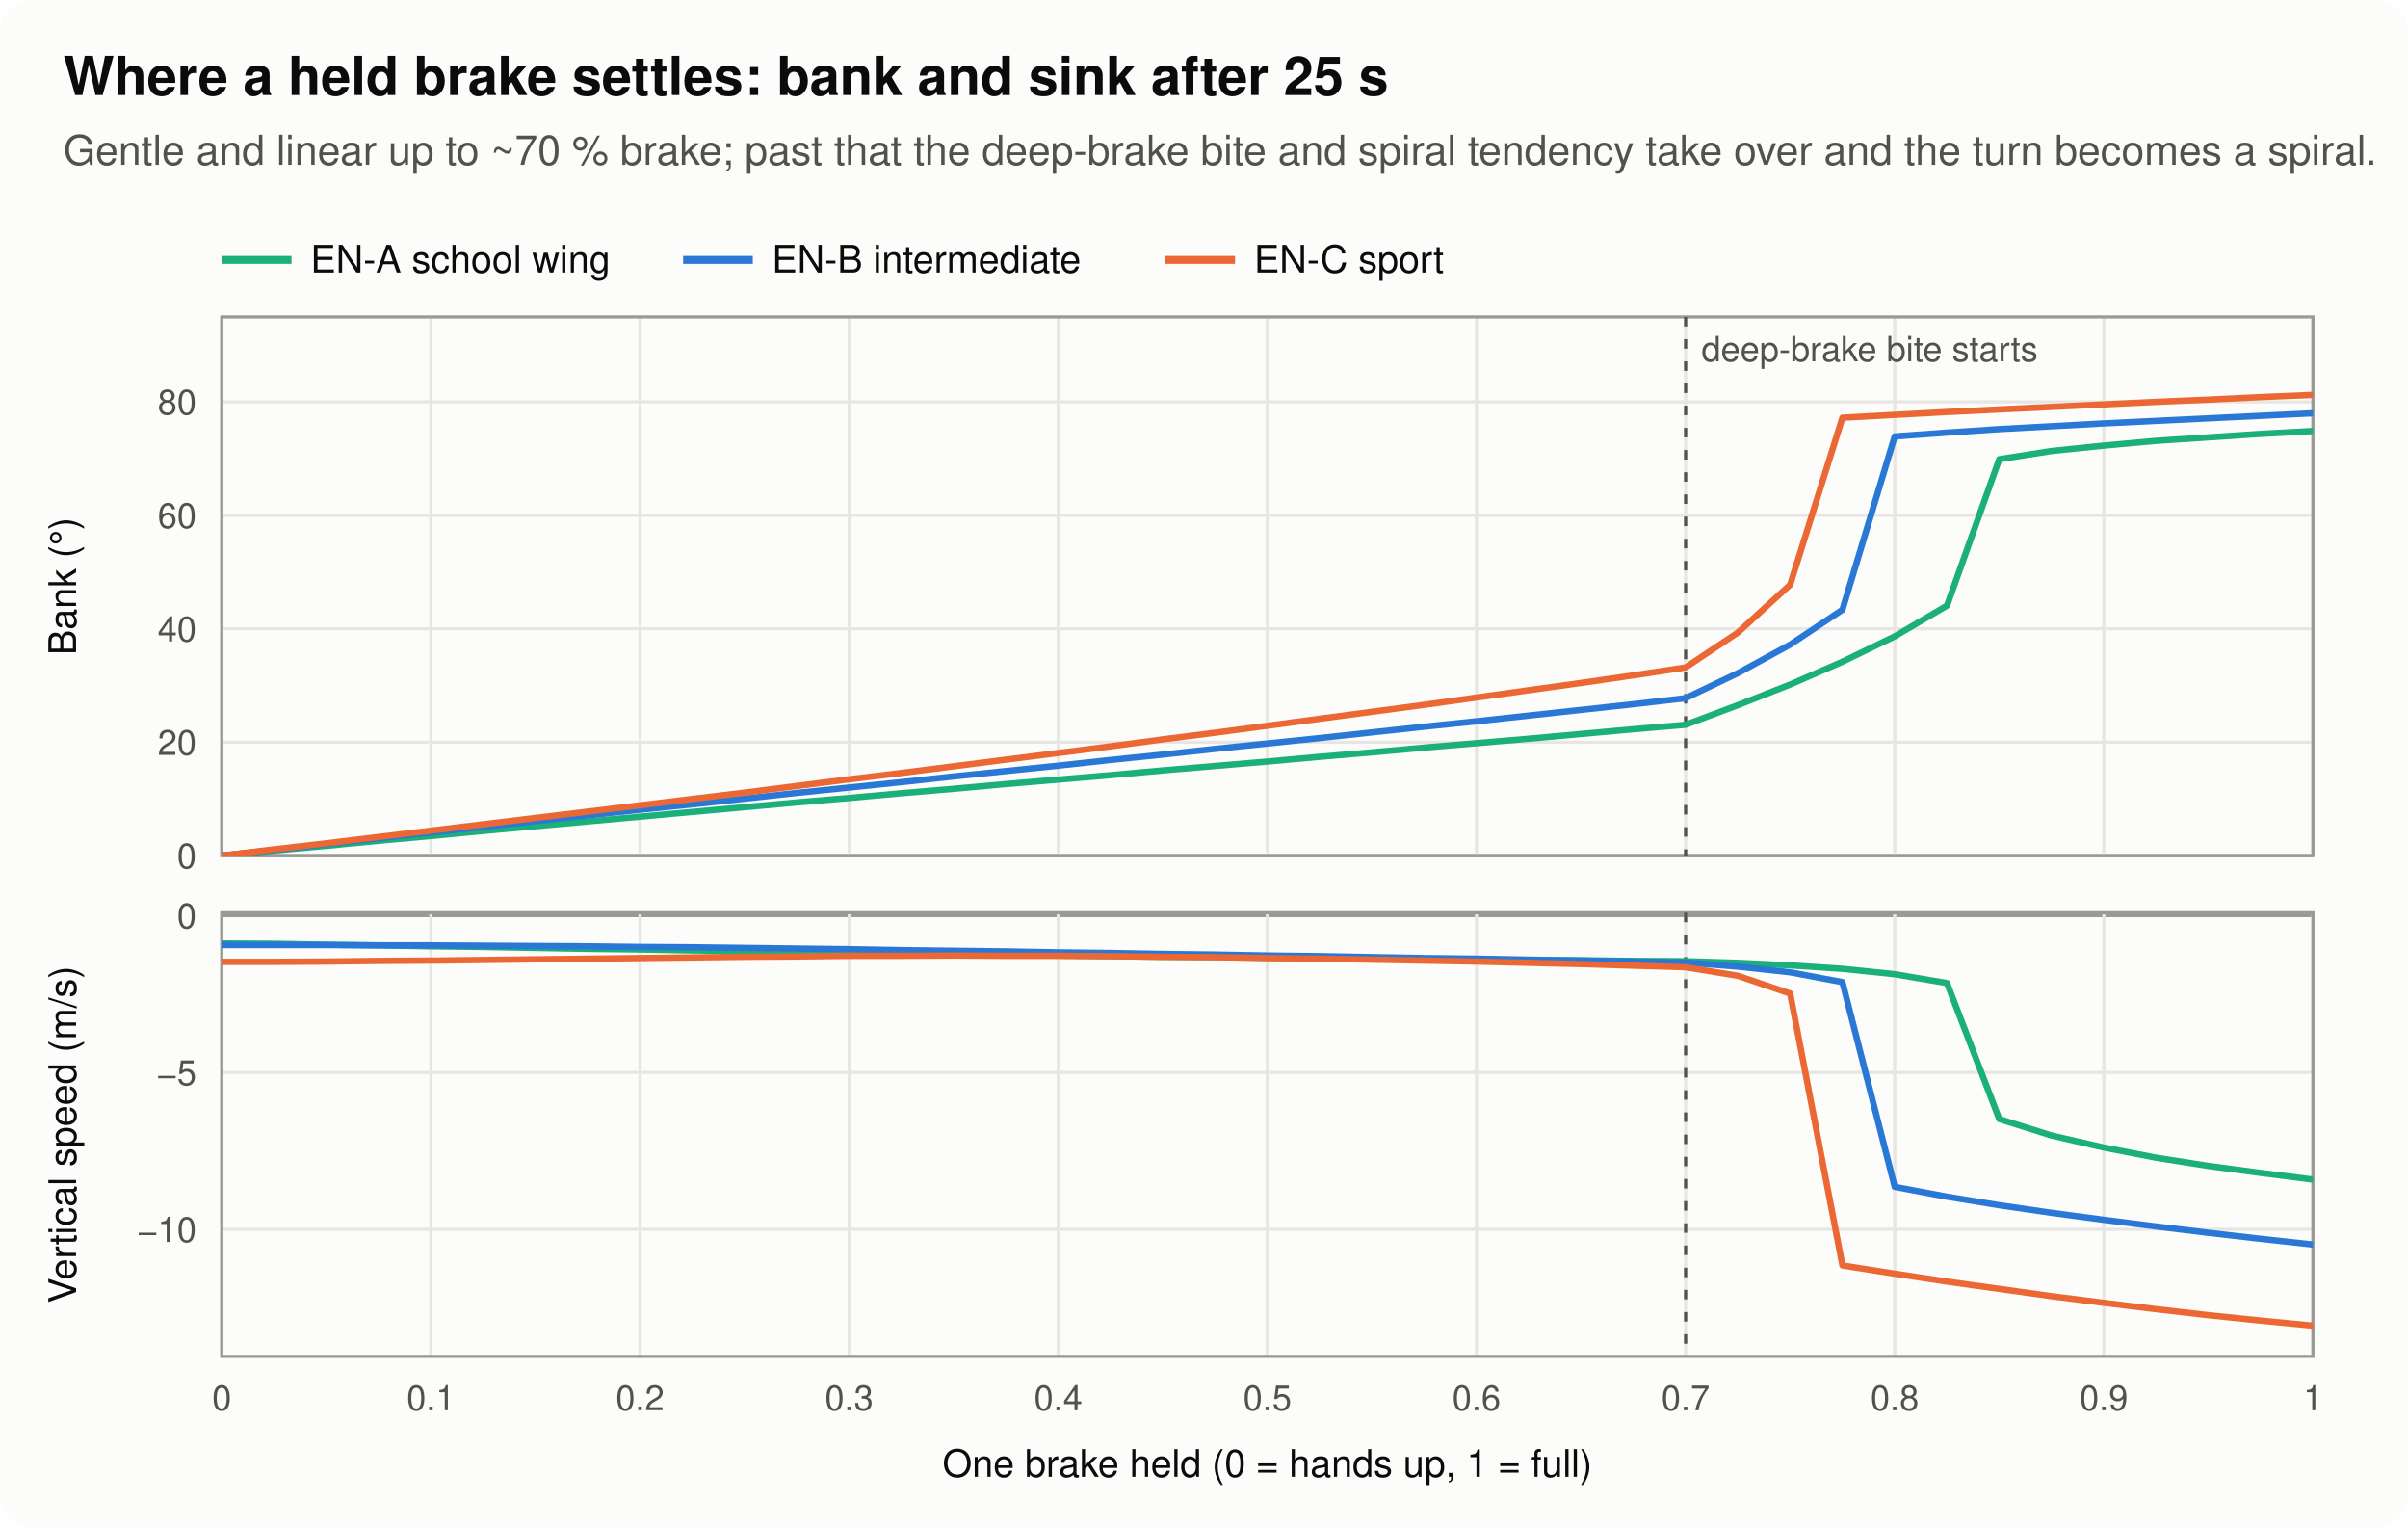
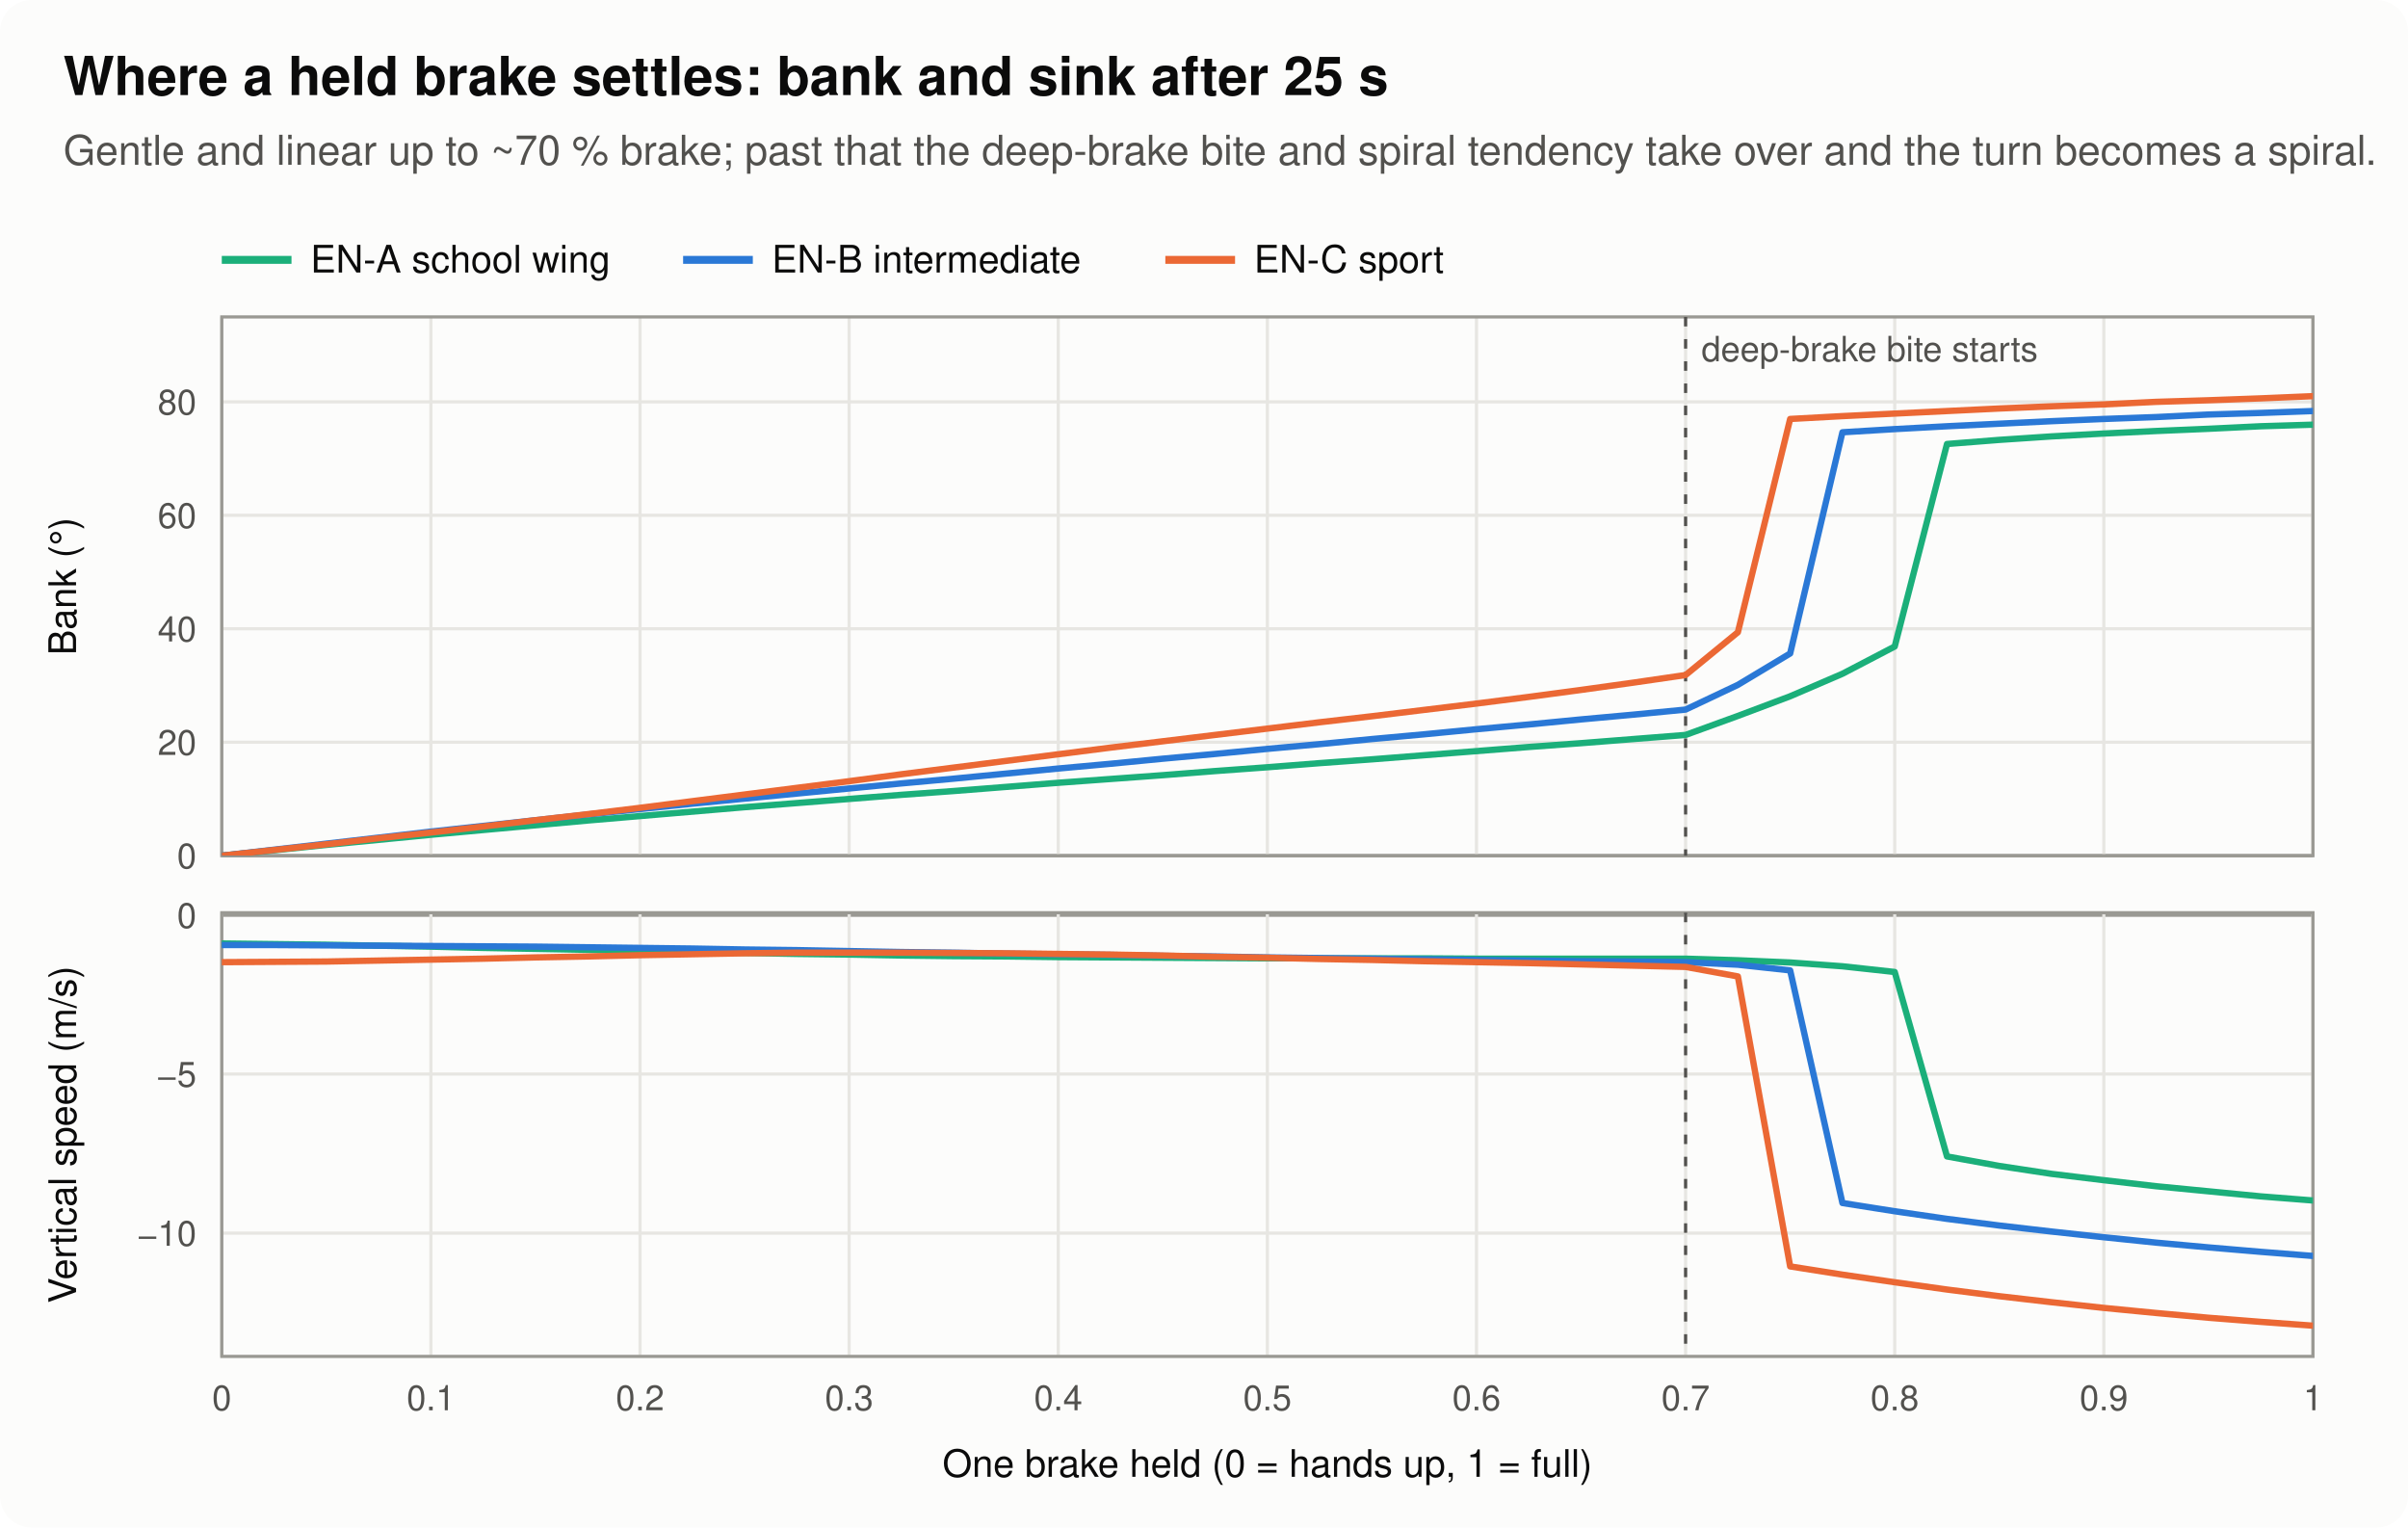
<svg xmlns="http://www.w3.org/2000/svg" width="760" height="482" viewBox="0 0 760 482" font-family="-apple-system, 'Segoe UI', Helvetica, Arial, sans-serif" role="img" aria-label="Where a held brake settles: bank and sink after 25 s">
  <rect width="100%" height="100%" rx="10" fill="#fcfcfb" />
  <text x="20" y="30" font-size="17" font-weight="600" fill="#0b0b0b">Where a held brake settles: bank and sink after 25 s</text>
  <text x="20" y="52" font-size="13" fill="#52514e">Gentle and linear up to ~70 % brake; past that the deep-brake bite and spiral tendency take over and the turn becomes a spiral.</text>
  <line x1="70" y1="82" x2="92" y2="82" stroke="#1baf7a" stroke-width="2.5" />
  <text x="98" y="86" font-size="12" fill="#0b0b0b">EN-A school wing</text>
  <line x1="215.6" y1="82" x2="237.6" y2="82" stroke="#2a78d6" stroke-width="2.5" />
  <text x="243.6" y="86" font-size="12" fill="#0b0b0b">EN-B intermediate</text>
  <line x1="367.8" y1="82" x2="389.8" y2="82" stroke="#eb6834" stroke-width="2.5" />
  <text x="395.8" y="86" font-size="12" fill="#0b0b0b">EN-C sport</text>
  <clipPath id="clip0">
    <rect x="70" y="100" width="660" height="170" />
  </clipPath>
  <line x1="70" y1="270.0" x2="730" y2="270.0" stroke="#9a9993" stroke-width="1" />
  <text x="62" y="274" font-size="11" fill="#52514e" text-anchor="end">0</text>
  <line x1="70" y1="234.2" x2="730" y2="234.2" stroke="#e7e6e2" stroke-width="1" />
  <text x="62" y="238.2" font-size="11" fill="#52514e" text-anchor="end">20</text>
  <line x1="70" y1="198.4" x2="730" y2="198.4" stroke="#e7e6e2" stroke-width="1" />
  <text x="62" y="202.4" font-size="11" fill="#52514e" text-anchor="end">40</text>
  <line x1="70" y1="162.6" x2="730" y2="162.6" stroke="#e7e6e2" stroke-width="1" />
  <text x="62" y="166.6" font-size="11" fill="#52514e" text-anchor="end">60</text>
  <line x1="70" y1="126.8" x2="730" y2="126.8" stroke="#e7e6e2" stroke-width="1" />
  <text x="62" y="130.8" font-size="11" fill="#52514e" text-anchor="end">80</text>
  <line x1="70.0" y1="100" x2="70.0" y2="270" stroke="#e7e6e2" stroke-width="1" />
  <line x1="136.0" y1="100" x2="136.0" y2="270" stroke="#e7e6e2" stroke-width="1" />
  <line x1="202.0" y1="100" x2="202.0" y2="270" stroke="#e7e6e2" stroke-width="1" />
  <line x1="268.0" y1="100" x2="268.0" y2="270" stroke="#e7e6e2" stroke-width="1" />
  <line x1="334.0" y1="100" x2="334.0" y2="270" stroke="#e7e6e2" stroke-width="1" />
  <line x1="400.0" y1="100" x2="400.0" y2="270" stroke="#e7e6e2" stroke-width="1" />
  <line x1="466.0" y1="100" x2="466.0" y2="270" stroke="#e7e6e2" stroke-width="1" />
  <line x1="532.0" y1="100" x2="532.0" y2="270" stroke="#e7e6e2" stroke-width="1" />
  <line x1="598.0" y1="100" x2="598.0" y2="270" stroke="#e7e6e2" stroke-width="1" />
  <line x1="664.0" y1="100" x2="664.0" y2="270" stroke="#e7e6e2" stroke-width="1" />
  <line x1="730.0" y1="100" x2="730.0" y2="270" stroke="#e7e6e2" stroke-width="1" />
  <rect x="70" y="100" width="660" height="170" fill="none" stroke="#9a9993" stroke-width="1" />
  <text transform="translate(24 185) rotate(-90)" font-size="12" fill="#0b0b0b" text-anchor="middle">Bank (°)</text>
  <line x1="532.0" y1="100" x2="532.0" y2="270" stroke="#52514e" stroke-width="1" stroke-dasharray="3 4" />
  <text x="537" y="114" font-size="11" fill="#52514e">deep-brake bite starts</text>
-   <polyline clip-path="url(#clip0)" points="70.0,270.0 86.5,268.4 103.0,266.9 119.5,265.3 136.0,263.8 152.5,262.2 169.0,260.7 185.5,259.2 202.0,257.7 218.5,256.2 235.0,254.7 251.5,253.2 268.0,251.8 284.5,250.3 301.0,248.9 317.5,247.4 334.0,246.0 350.5,244.6 367.0,243.1 383.5,241.7 400.0,240.3 416.5,238.8 433.0,237.4 449.5,235.9 466.0,234.5 482.5,233.1 499.0,231.6 515.5,230.1 532.0,228.7 548.5,222.5 565.0,216.0 581.5,208.8 598.0,200.8 614.5,191.1 631.0,144.9 647.5,142.3 664.0,140.6 680.5,139.1 697.0,138.0 713.5,136.9 730.0,136.0" fill="none" stroke="#1baf7a" stroke-width="2" stroke-linejoin="round" stroke-linecap="round" />
-   <polyline clip-path="url(#clip0)" points="70.0,270.0 86.5,268.2 103.0,266.3 119.5,264.5 136.0,262.7 152.5,260.9 169.0,259.1 185.5,257.3 202.0,255.5 218.5,253.8 235.0,252.0 251.5,250.2 268.0,248.5 284.5,246.8 301.0,245.0 317.5,243.3 334.0,241.6 350.5,239.8 367.0,238.1 383.5,236.3 400.0,234.6 416.5,232.9 433.0,231.1 449.5,229.3 466.0,227.6 482.5,225.8 499.0,224.0 515.5,222.2 532.0,220.3 548.5,212.4 565.0,203.4 581.5,192.4 598.0,137.7 614.5,136.5 631.0,135.4 647.5,134.5 664.0,133.6 680.5,132.8 697.0,132.0 713.5,131.2 730.0,130.4" fill="none" stroke="#2a78d6" stroke-width="2" stroke-linejoin="round" stroke-linecap="round" />
-   <polyline clip-path="url(#clip0)" points="70.0,270.0 86.5,268.0 103.0,266.1 119.5,264.1 136.0,262.1 152.5,260.1 169.0,258.1 185.5,256.1 202.0,254.1 218.5,252.1 235.0,250.1 251.5,248.0 268.0,245.9 284.5,243.9 301.0,241.8 317.5,239.7 334.0,237.6 350.5,235.5 367.0,233.3 383.5,231.2 400.0,229.0 416.5,226.8 433.0,224.6 449.5,222.4 466.0,220.1 482.5,217.8 499.0,215.5 515.5,213.1 532.0,210.6 548.5,199.6 565.0,184.5 581.5,131.8 598.0,130.9 614.5,130.0 631.0,129.2 647.5,128.4 664.0,127.6 680.5,126.8 697.0,126.1 713.5,125.3 730.0,124.6" fill="none" stroke="#eb6834" stroke-width="2" stroke-linejoin="round" stroke-linecap="round" />
+   <polyline clip-path="url(#clip0)" points="70.0,270.0 86.5,268.3 103.0,266.6 119.5,265.0 136.0,263.4 152.5,261.9 169.0,260.4 185.5,258.9 202.0,257.5 218.5,256.1 235.0,254.7 251.5,253.4 268.0,252.1 284.5,250.8 301.0,249.6 317.5,248.3 334.0,247.0 350.5,245.8 367.0,244.6 383.5,243.3 400.0,242.1 416.5,240.8 433.0,239.6 449.5,238.3 466.0,237.0 482.5,235.7 499.0,234.5 515.5,233.2 532.0,231.9 548.5,225.9 565.0,219.7 581.5,212.6 598.0,204.0 614.5,140.1 631.0,138.8 647.5,137.7 664.0,136.8 680.5,136.0 697.0,135.3 713.5,134.5 730.0,134.0" fill="none" stroke="#1baf7a" stroke-width="2" stroke-linejoin="round" stroke-linecap="round" />
+   <polyline clip-path="url(#clip0)" points="70.0,270.0 86.5,268.1 103.0,266.2 119.5,264.3 136.0,262.4 152.5,260.6 169.0,258.8 185.5,257.0 202.0,255.3 218.5,253.6 235.0,252.0 251.5,250.4 268.0,248.8 284.5,247.2 301.0,245.7 317.5,244.1 334.0,242.5 350.5,241.0 367.0,239.4 383.5,237.9 400.0,236.3 416.5,234.8 433.0,233.2 449.5,231.7 466.0,230.1 482.5,228.6 499.0,227.0 515.5,225.5 532.0,223.9 548.5,216.1 565.0,206.2 581.5,136.4 598.0,135.4 614.5,134.5 631.0,133.7 647.5,132.9 664.0,132.2 680.5,131.6 697.0,130.8 713.5,130.3 730.0,129.7" fill="none" stroke="#2a78d6" stroke-width="2" stroke-linejoin="round" stroke-linecap="round" />
+   <polyline clip-path="url(#clip0)" points="70.0,270.0 86.5,268.2 103.0,266.4 119.5,264.5 136.0,262.7 152.5,260.8 169.0,258.8 185.5,256.9 202.0,254.9 218.5,252.8 235.0,250.7 251.5,248.6 268.0,246.5 284.5,244.3 301.0,242.2 317.5,240.1 334.0,238.0 350.5,235.9 367.0,233.9 383.5,231.9 400.0,229.9 416.5,227.9 433.0,226.0 449.5,224.0 466.0,222.0 482.5,219.9 499.0,217.7 515.5,215.4 532.0,213.0 548.5,199.5 565.0,132.2 581.5,131.3 598.0,130.5 614.5,129.7 631.0,128.9 647.5,128.2 664.0,127.6 680.5,126.8 697.0,126.3 713.5,125.7 730.0,125.0" fill="none" stroke="#eb6834" stroke-width="2" stroke-linejoin="round" stroke-linecap="round" />
  <clipPath id="clip1">
    <rect x="70" y="288" width="660" height="140" />
  </clipPath>
-   <line x1="70" y1="387.9" x2="730" y2="387.9" stroke="#e7e6e2" stroke-width="1" />
-   <text x="62" y="391.9" font-size="11" fill="#52514e" text-anchor="end">−10</text>
-   <line x1="70" y1="338.4" x2="730" y2="338.4" stroke="#e7e6e2" stroke-width="1" />
-   <text x="62" y="342.4" font-size="11" fill="#52514e" text-anchor="end">−5</text>
-   <line x1="70" y1="288.9" x2="730" y2="288.9" stroke="#9a9993" stroke-width="1" />
-   <text x="62" y="292.9" font-size="11" fill="#52514e" text-anchor="end">0</text>
+   <line x1="70" y1="389.1" x2="730" y2="389.1" stroke="#e7e6e2" stroke-width="1" />
+   <text x="62" y="393.1" font-size="11" fill="#52514e" text-anchor="end">−10</text>
+   <line x1="70" y1="338.9" x2="730" y2="338.9" stroke="#e7e6e2" stroke-width="1" />
+   <text x="62" y="342.9" font-size="11" fill="#52514e" text-anchor="end">−5</text>
+   <line x1="70" y1="288.8" x2="730" y2="288.8" stroke="#9a9993" stroke-width="1" />
+   <text x="62" y="292.8" font-size="11" fill="#52514e" text-anchor="end">0</text>
  <line x1="70.0" y1="288" x2="70.0" y2="428" stroke="#e7e6e2" stroke-width="1" />
  <text x="70.0" y="445" font-size="11" fill="#52514e" text-anchor="middle">0</text>
  <line x1="136.0" y1="288" x2="136.0" y2="428" stroke="#e7e6e2" stroke-width="1" />
  <text x="136.0" y="445" font-size="11" fill="#52514e" text-anchor="middle">0.1</text>
  <line x1="202.0" y1="288" x2="202.0" y2="428" stroke="#e7e6e2" stroke-width="1" />
  <text x="202.0" y="445" font-size="11" fill="#52514e" text-anchor="middle">0.2</text>
  <line x1="268.0" y1="288" x2="268.0" y2="428" stroke="#e7e6e2" stroke-width="1" />
  <text x="268.0" y="445" font-size="11" fill="#52514e" text-anchor="middle">0.3</text>
  <line x1="334.0" y1="288" x2="334.0" y2="428" stroke="#e7e6e2" stroke-width="1" />
  <text x="334.0" y="445" font-size="11" fill="#52514e" text-anchor="middle">0.4</text>
  <line x1="400.0" y1="288" x2="400.0" y2="428" stroke="#e7e6e2" stroke-width="1" />
  <text x="400.0" y="445" font-size="11" fill="#52514e" text-anchor="middle">0.5</text>
  <line x1="466.0" y1="288" x2="466.0" y2="428" stroke="#e7e6e2" stroke-width="1" />
  <text x="466.0" y="445" font-size="11" fill="#52514e" text-anchor="middle">0.6</text>
  <line x1="532.0" y1="288" x2="532.0" y2="428" stroke="#e7e6e2" stroke-width="1" />
  <text x="532.0" y="445" font-size="11" fill="#52514e" text-anchor="middle">0.7</text>
  <line x1="598.0" y1="288" x2="598.0" y2="428" stroke="#e7e6e2" stroke-width="1" />
  <text x="598.0" y="445" font-size="11" fill="#52514e" text-anchor="middle">0.8</text>
  <line x1="664.0" y1="288" x2="664.0" y2="428" stroke="#e7e6e2" stroke-width="1" />
  <text x="664.0" y="445" font-size="11" fill="#52514e" text-anchor="middle">0.9</text>
  <line x1="730.0" y1="288" x2="730.0" y2="428" stroke="#e7e6e2" stroke-width="1" />
  <text x="730.0" y="445" font-size="11" fill="#52514e" text-anchor="middle">1</text>
  <rect x="70" y="288" width="660" height="140" fill="none" stroke="#9a9993" stroke-width="1" />
  <text transform="translate(24 358) rotate(-90)" font-size="12" fill="#0b0b0b" text-anchor="middle">Vertical speed (m/s)</text>
  <line x1="532.0" y1="288" x2="532.0" y2="428" stroke="#52514e" stroke-width="1" stroke-dasharray="3 4" />
-   <polyline clip-path="url(#clip1)" points="70.0,297.7 86.5,297.8 103.0,298.1 119.5,298.3 136.0,298.6 152.5,298.8 169.0,299.1 185.5,299.4 202.0,299.6 218.5,299.9 235.0,300.1 251.5,300.4 268.0,300.6 284.5,300.9 301.0,301.1 317.5,301.3 334.0,301.5 350.5,301.7 367.0,301.9 383.5,302.0 400.0,302.2 416.5,302.4 433.0,302.5 449.5,302.7 466.0,302.8 482.5,302.9 499.0,303.0 515.5,303.2 532.0,303.3 548.5,303.8 565.0,304.6 581.5,305.7 598.0,307.4 614.5,310.2 631.0,353.1 647.5,358.3 664.0,362.1 680.5,365.3 697.0,367.9 713.5,370.1 730.0,372.2" fill="none" stroke="#1baf7a" stroke-width="2" stroke-linejoin="round" stroke-linecap="round" />
-   <polyline clip-path="url(#clip1)" points="70.0,298.2 86.5,298.2 103.0,298.2 119.5,298.3 136.0,298.3 152.5,298.4 169.0,298.5 185.5,298.6 202.0,298.8 218.5,298.9 235.0,299.1 251.5,299.3 268.0,299.5 284.5,299.8 301.0,300.0 317.5,300.2 334.0,300.5 350.5,300.7 367.0,301.0 383.5,301.2 400.0,301.5 416.5,301.7 433.0,302.0 449.5,302.3 466.0,302.5 482.5,302.8 499.0,303.1 515.5,303.4 532.0,303.7 548.5,305.0 565.0,306.8 581.5,309.9 598.0,374.5 614.5,377.6 631.0,380.3 647.5,382.7 664.0,384.9 680.5,387.0 697.0,389.0 713.5,390.9 730.0,392.7" fill="none" stroke="#2a78d6" stroke-width="2" stroke-linejoin="round" stroke-linecap="round" />
-   <polyline clip-path="url(#clip1)" points="70.0,303.5 86.5,303.5 103.0,303.4 119.5,303.2 136.0,303.1 152.5,302.9 169.0,302.7 185.5,302.5 202.0,302.3 218.5,302.1 235.0,301.9 251.5,301.8 268.0,301.6 284.5,301.6 301.0,301.5 317.5,301.6 334.0,301.6 350.5,301.7 367.0,301.9 383.5,302.0 400.0,302.3 416.5,302.5 433.0,302.8 449.5,303.1 466.0,303.4 482.5,303.8 499.0,304.2 515.5,304.7 532.0,305.2 548.5,307.9 565.0,313.5 581.5,399.3 598.0,401.9 614.5,404.4 631.0,406.7 647.5,409.0 664.0,411.1 680.5,413.1 697.0,415.0 713.5,416.7 730.0,418.3" fill="none" stroke="#eb6834" stroke-width="2" stroke-linejoin="round" stroke-linecap="round" />
+   <polyline clip-path="url(#clip1)" points="70.0,297.7 86.5,297.9 103.0,298.1 119.5,298.4 136.0,298.7 152.5,299.1 169.0,299.4 185.5,299.7 202.0,300.1 218.5,300.4 235.0,300.7 251.5,301.0 268.0,301.2 284.5,301.5 301.0,301.7 317.5,301.8 334.0,302.0 350.5,302.1 367.0,302.2 383.5,302.3 400.0,302.4 416.5,302.4 433.0,302.4 449.5,302.4 466.0,302.5 482.5,302.5 499.0,302.5 515.5,302.5 532.0,302.5 548.5,303.0 565.0,303.7 581.5,304.9 598.0,306.7 614.5,364.9 631.0,367.9 647.5,370.4 664.0,372.4 680.5,374.3 697.0,375.9 713.5,377.5 730.0,378.8" fill="none" stroke="#1baf7a" stroke-width="2" stroke-linejoin="round" stroke-linecap="round" />
+   <polyline clip-path="url(#clip1)" points="70.0,298.2 86.5,298.2 103.0,298.3 119.5,298.4 136.0,298.5 152.5,298.6 169.0,298.7 185.5,298.9 202.0,299.1 218.5,299.3 235.0,299.6 251.5,299.8 268.0,300.1 284.5,300.4 301.0,300.6 317.5,300.9 334.0,301.1 350.5,301.3 367.0,301.6 383.5,301.8 400.0,302.1 416.5,302.3 433.0,302.5 449.5,302.7 466.0,302.9 482.5,303.1 499.0,303.3 515.5,303.4 532.0,303.6 548.5,304.4 565.0,306.2 581.5,379.6 598.0,382.2 614.5,384.6 631.0,386.7 647.5,388.6 664.0,390.4 680.5,392.1 697.0,393.6 713.5,395.0 730.0,396.3" fill="none" stroke="#2a78d6" stroke-width="2" stroke-linejoin="round" stroke-linecap="round" />
+   <polyline clip-path="url(#clip1)" points="70.0,303.6 86.5,303.5 103.0,303.4 119.5,303.1 136.0,302.8 152.5,302.5 169.0,302.1 185.5,301.8 202.0,301.4 218.5,301.1 235.0,300.8 251.5,300.6 268.0,300.6 284.5,300.6 301.0,300.7 317.5,300.8 334.0,301.0 350.5,301.2 367.0,301.5 383.5,301.9 400.0,302.2 416.5,302.6 433.0,302.9 449.5,303.3 466.0,303.6 482.5,303.9 499.0,304.3 515.5,304.7 532.0,305.1 548.5,308.1 565.0,399.6 581.5,402.2 598.0,404.6 614.5,406.9 631.0,409.0 647.5,410.9 664.0,412.7 680.5,414.3 697.0,415.8 713.5,417.1 730.0,418.3" fill="none" stroke="#eb6834" stroke-width="2" stroke-linejoin="round" stroke-linecap="round" />
  <text x="400" y="466" font-size="12" fill="#0b0b0b" text-anchor="middle">One brake held (0 = hands up, 1 = full)</text>
</svg>
